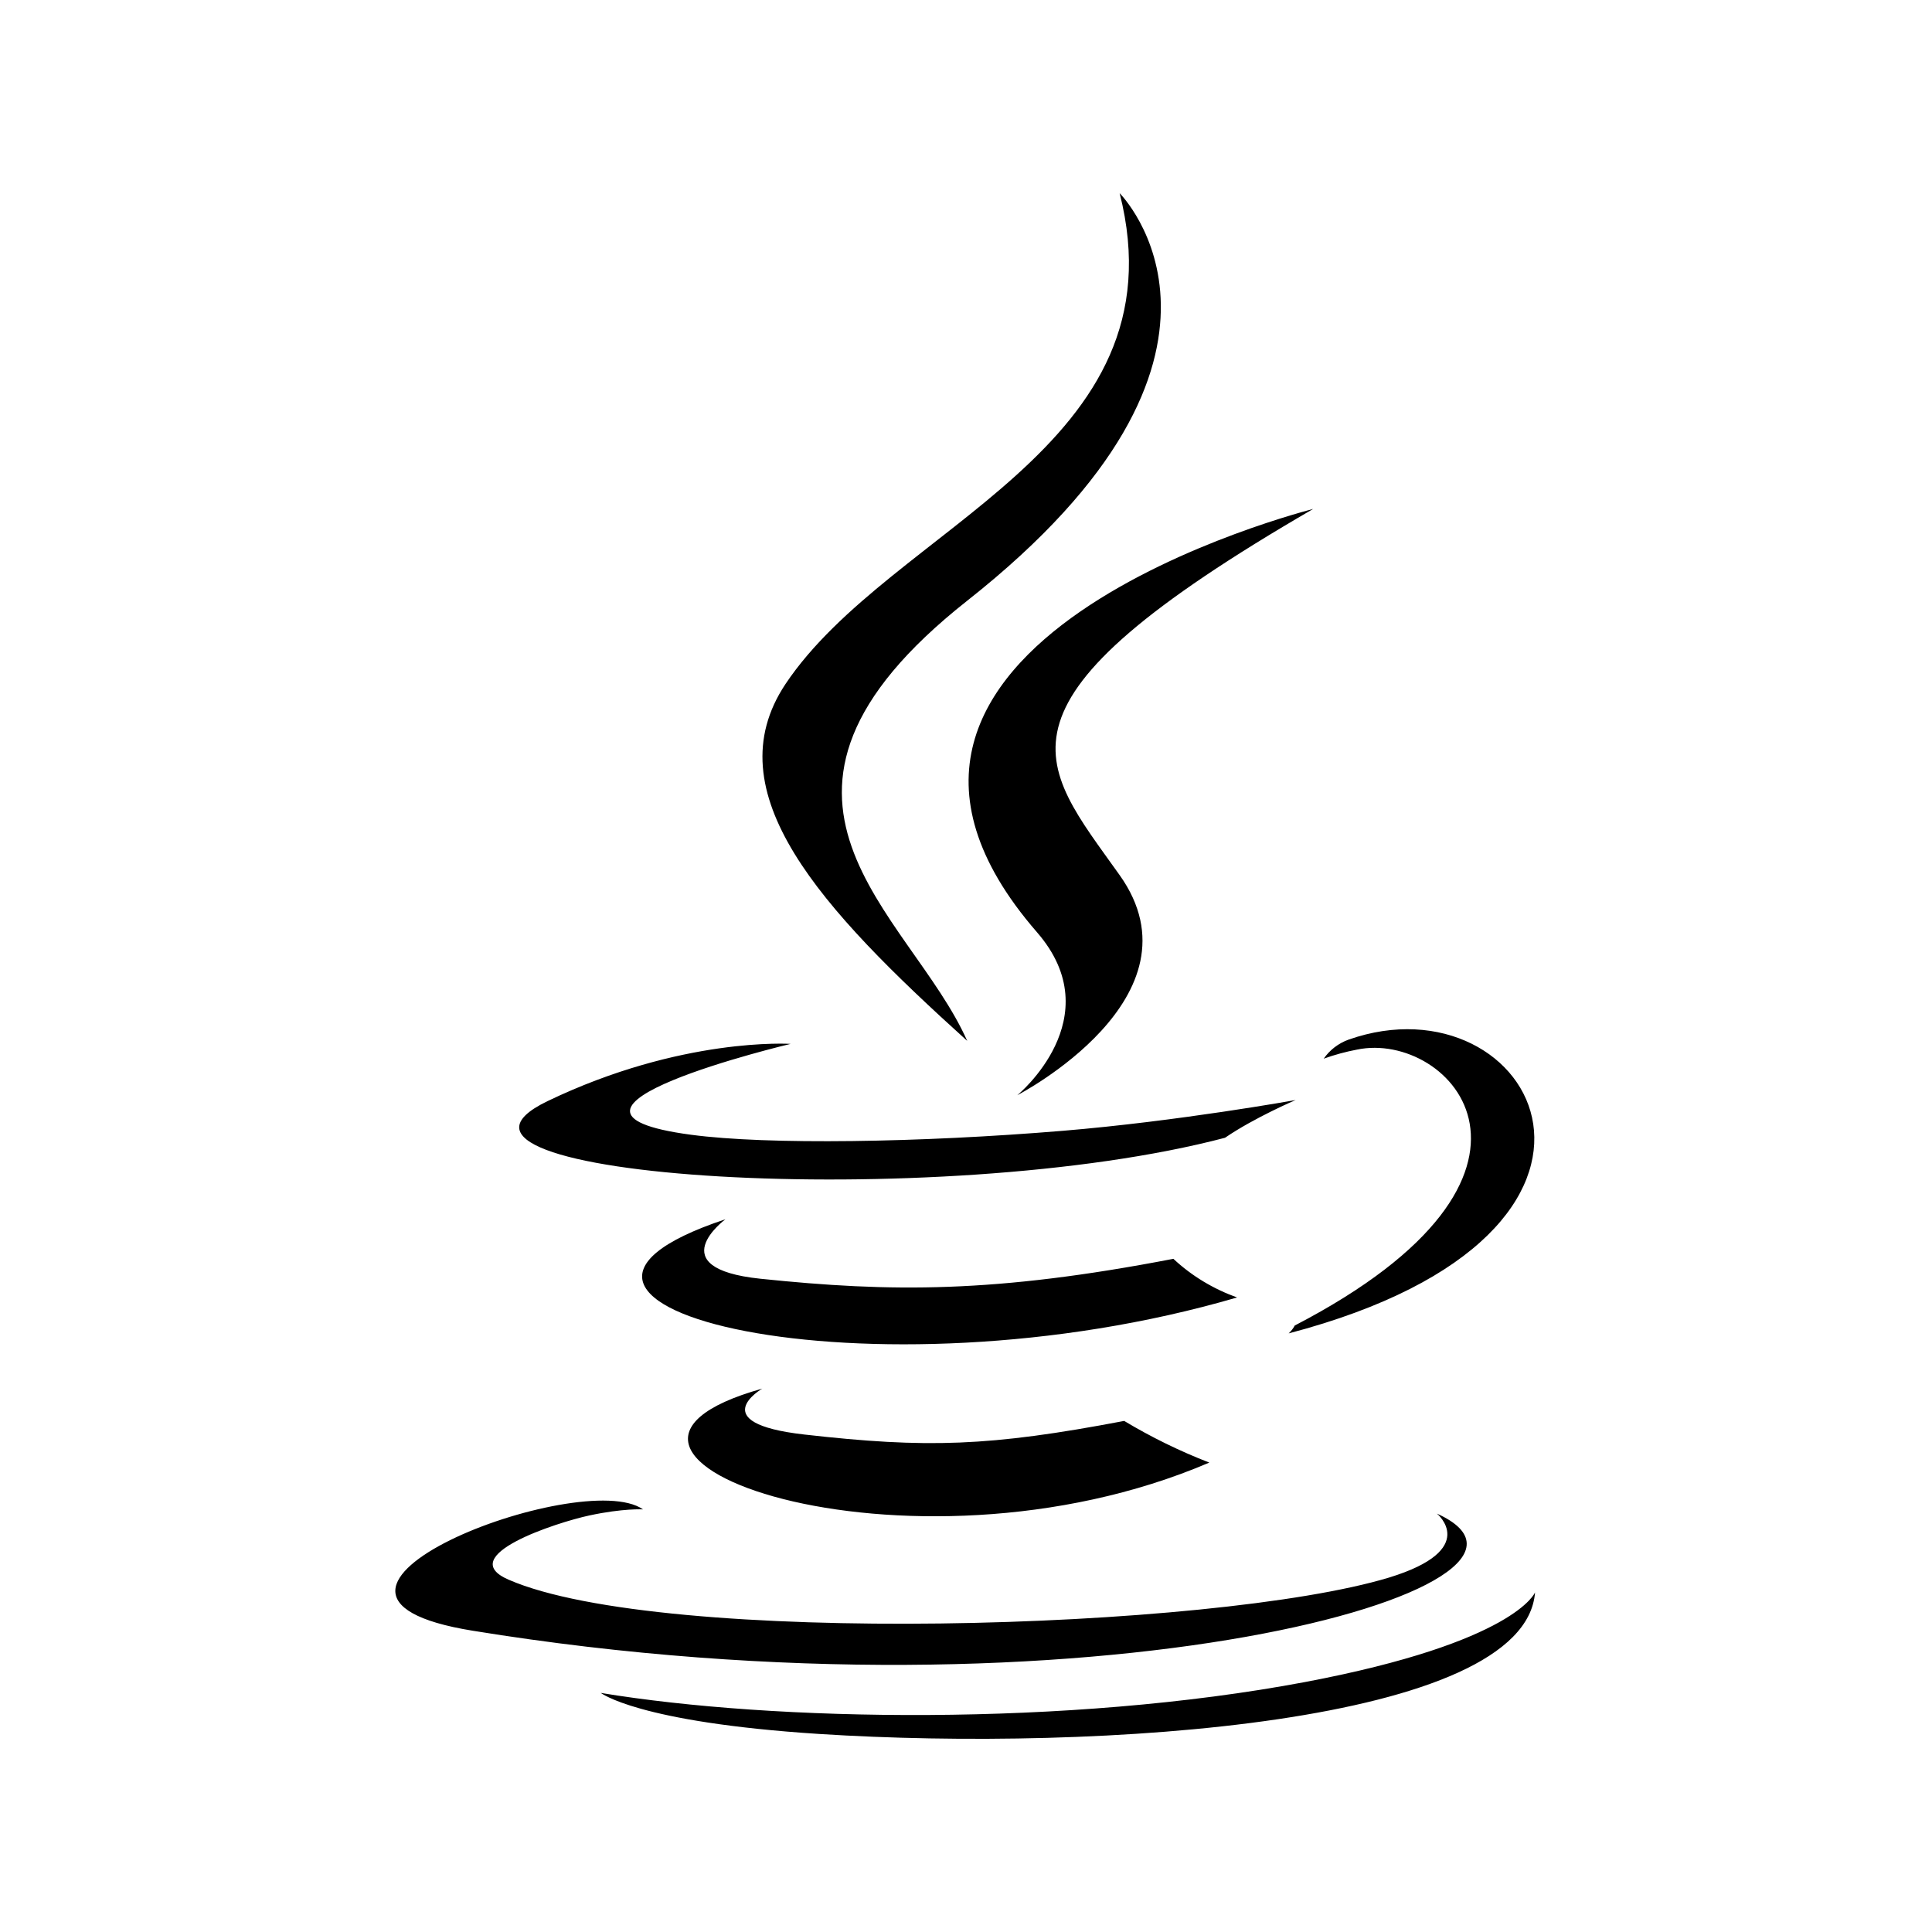
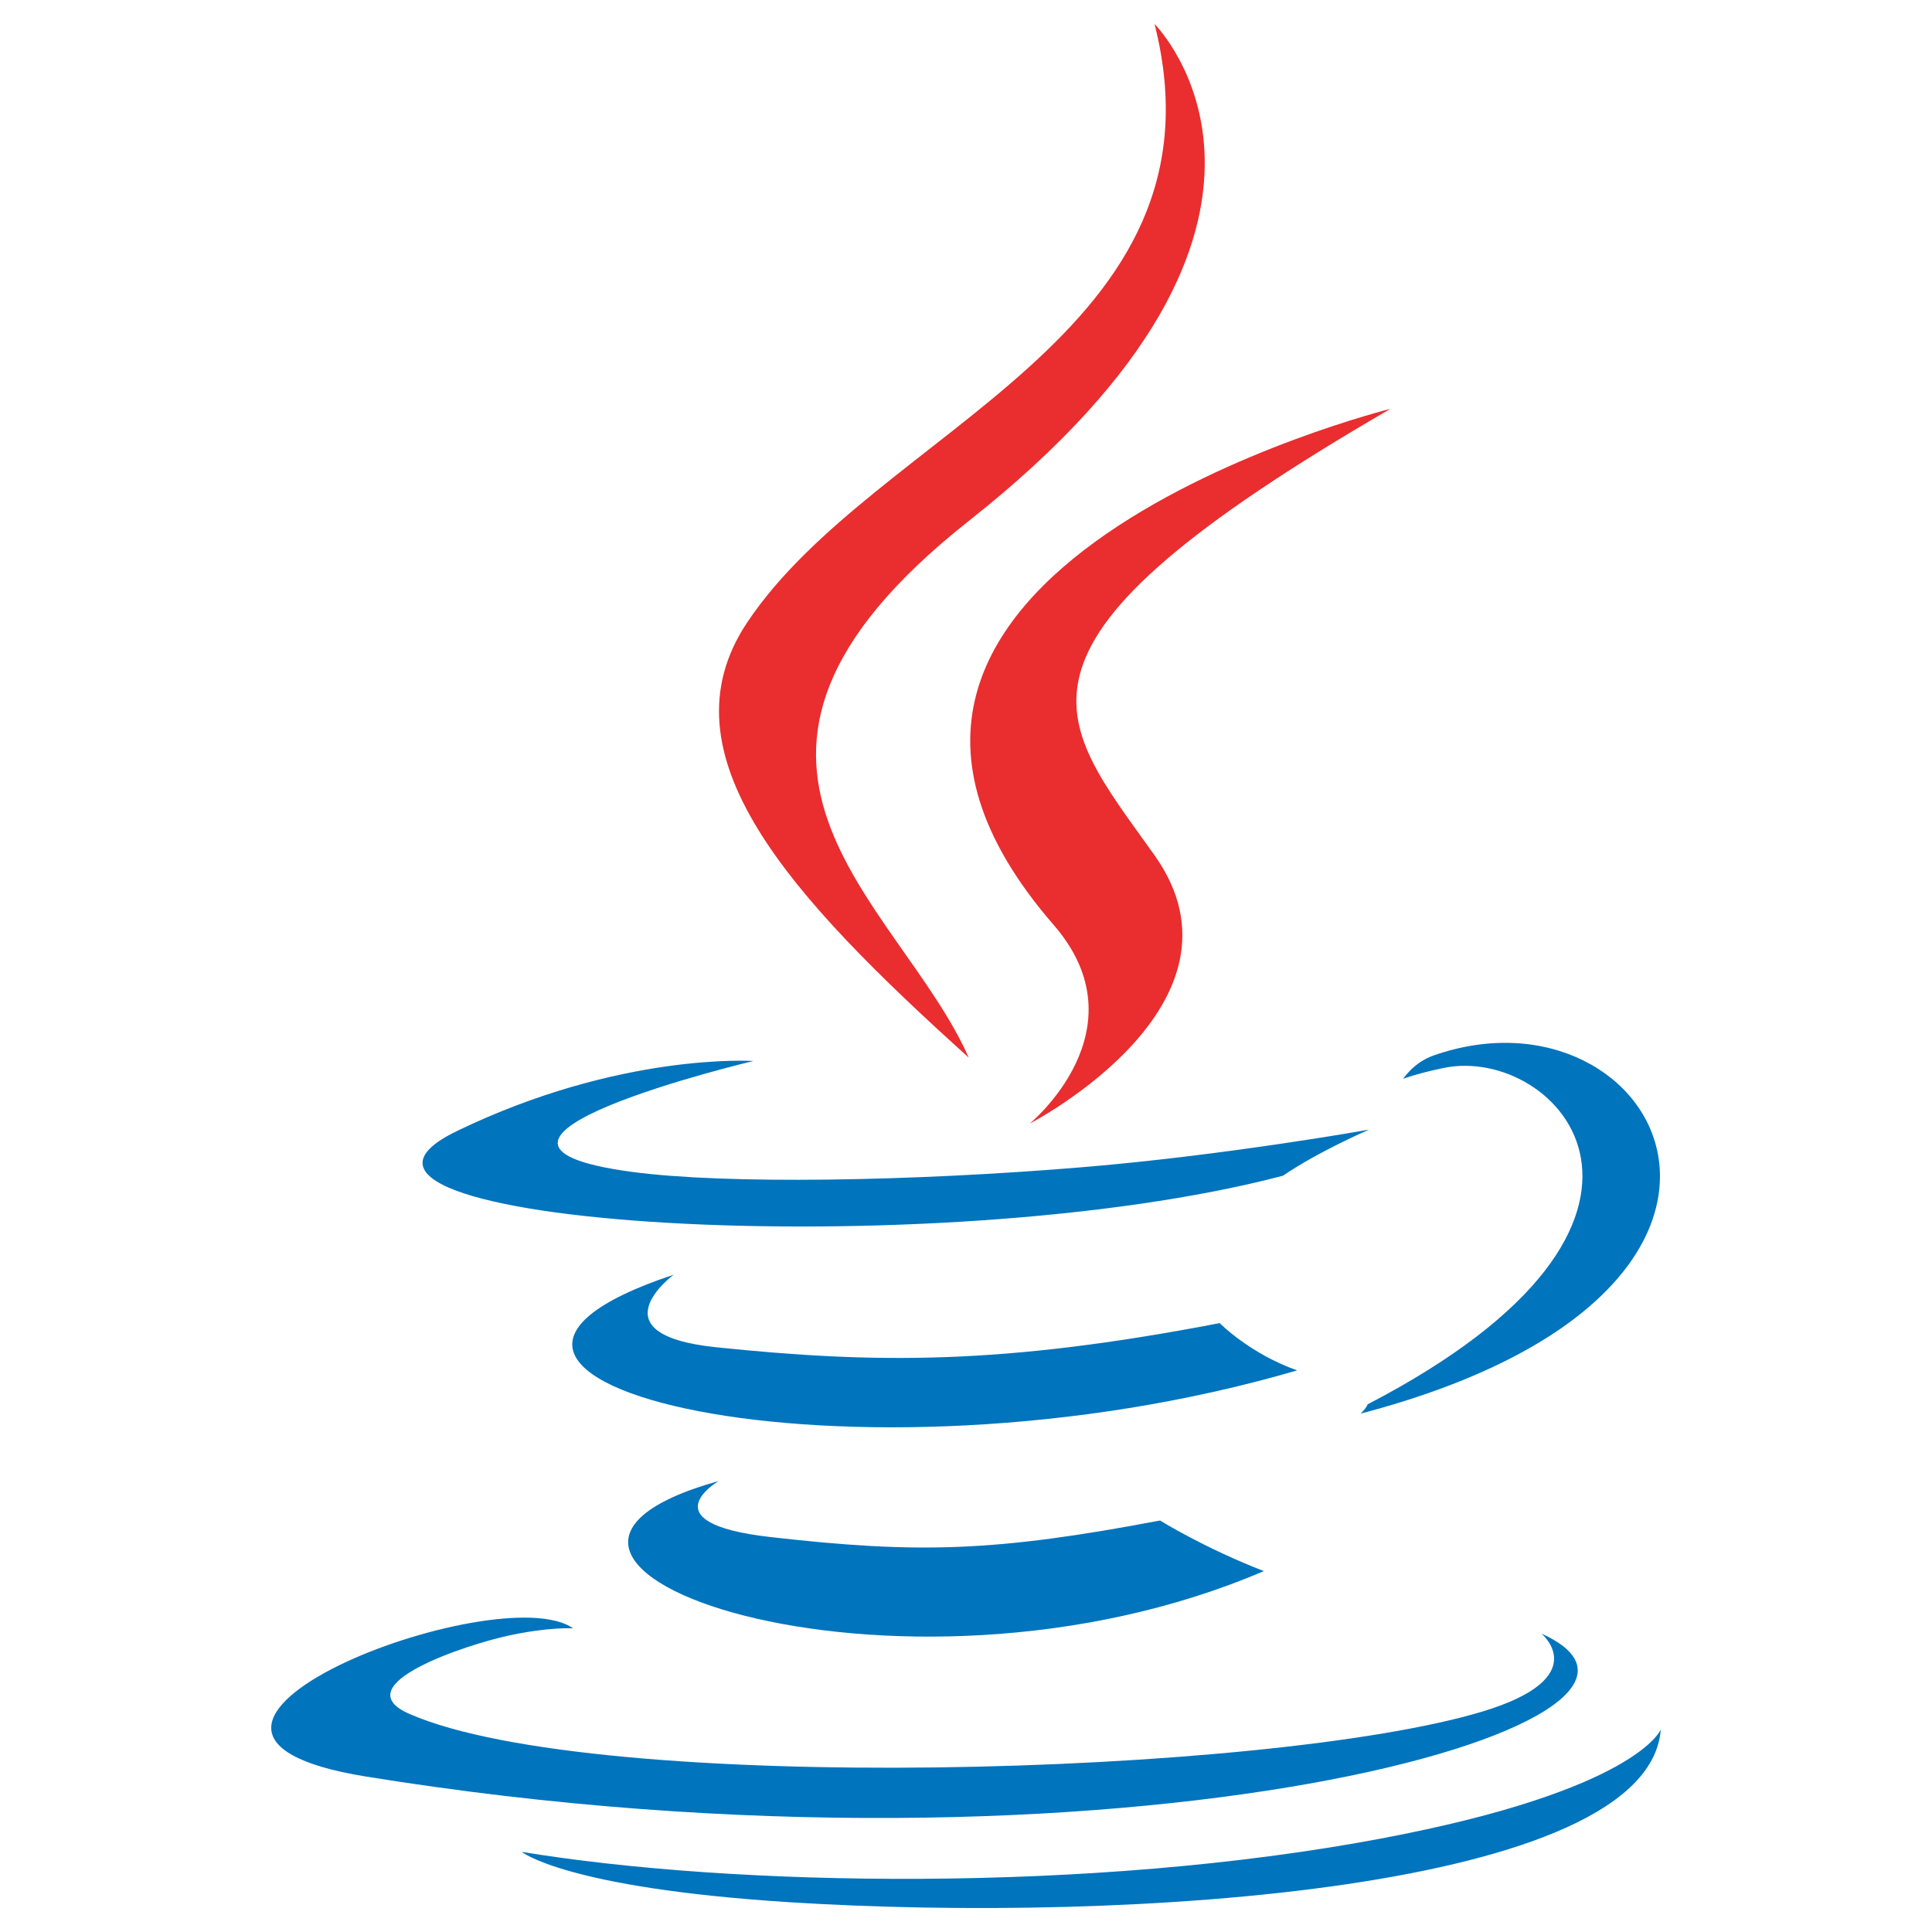
- <svg xmlns="http://www.w3.org/2000/svg" viewBox="0 0 640 640">
-   <path d="M405.8 376.9C415.6 370.2 429.2 364.4 429.2 364.4C429.2 364.4 390.5 371.4 352 374.6C304.9 378.5 254.3 379.3 228.9 375.9C168.8 367.9 261.9 345.8 261.9 345.8C261.9 345.8 225.8 343.4 181.3 364.8C128.8 390.2 311.3 401.8 405.8 376.9zM320.4 344.8C301.4 302.1 237.3 264.6 320.4 199C424.1 117.2 370.9 64 370.9 64C392.4 148.5 295.3 174.1 260.2 226.6C236.3 262.5 271.9 301 320.4 344.8zM435 168.6C435.1 168.6 259.8 212.4 343.5 308.8C368.2 337.2 337 362.8 337 362.8C337 362.8 399.7 330.4 370.9 289.9C344 252.1 323.4 233.3 435 168.6zM428.9 439.1C428.4 440.1 427.7 440.9 426.9 441.7C555.2 408 508 322.8 446.7 344.4C443.4 345.6 440.5 347.8 438.5 350.7C442.1 349.4 445.8 348.4 449.5 347.7C480.5 341.2 525 389.2 428.9 439.1zM476 501.4C476 501.4 490.5 513.3 460.1 522.6C402.2 540.1 219.3 545.4 168.5 523.3C150.2 515.4 184.5 504.3 195.3 502C206.5 499.6 213 500 213 500C192.7 485.7 81.7 528.1 156.6 540.2C360.8 573.4 529 525.3 476 501.4zM252.5 460C173.8 482 300.4 527.4 400.6 484.5C390.8 480.7 381.4 476.1 372.4 470.7C327.7 479.2 307 479.8 266.4 475.2C232.9 471.4 252.5 460 252.5 460zM432.3 557.2C353.6 572 256.5 570.3 199 560.8C199 560.7 210.8 570.5 271.4 574.4C363.6 580.3 505.2 571.1 508.5 527.5C508.5 527.5 502.1 544 432.3 557.2zM388.7 417C329.5 428.4 295.2 428.1 251.9 423.6C218.4 420.1 240.3 403.9 240.3 403.9C153.5 432.7 288.5 465.3 409.8 429.8C402 427 394.8 422.7 388.7 417z" />
+ <svg xmlns="http://www.w3.org/2000/svg" viewBox="0 0 128 128">
+   <path fill="#0074BD" d="M47.617 98.12s-4.767 2.774 3.397 3.71c9.892 1.13 14.947.968 25.845-1.092 0 0 2.871 1.795 6.873 3.351-24.439 10.47-55.308-.607-36.115-5.969zm-2.988-13.665s-5.348 3.959 2.823 4.805c10.567 1.091 18.91 1.18 33.354-1.6 0 0 1.993 2.025 5.132 3.131-29.542 8.64-62.446.68-41.309-6.336z" />
+   <path fill="#EA2D2E" d="M69.802 61.271c6.025 6.935-1.58 13.17-1.58 13.17s15.289-7.891 8.269-17.777c-6.559-9.215-11.587-13.792 15.635-29.58 0 .001-42.731 10.67-22.324 34.187z" />
+   <path fill="#0074BD" d="M102.123 108.229s3.529 2.91-3.888 5.159c-14.102 4.272-58.706 5.56-71.094.171-4.451-1.938 3.899-4.625 6.526-5.192 2.739-.593 4.303-.485 4.303-.485-4.953-3.487-32.013 6.85-13.743 9.815 49.821 8.076 90.817-3.637 77.896-9.468zM49.912 70.294s-22.686 5.389-8.033 7.348c6.188.828 18.518.638 30.011-.326 9.39-.789 18.813-2.474 18.813-2.474s-3.308 1.419-5.704 3.053c-23.042 6.061-67.544 3.238-54.731-2.958 10.832-5.239 19.644-4.643 19.644-4.643zm40.697 22.747c23.421-12.167 12.591-23.86 5.032-22.285-1.848.385-2.677.72-2.677.72s.688-1.079 2-1.543c14.953-5.255 26.451 15.503-4.823 23.725 0-.002.359-.327.468-.617z" />
+   <path fill="#EA2D2E" d="M76.491 1.587S89.459 14.563 64.188 34.51c-20.266 16.006-4.621 25.13-.007 35.559-11.831-10.673-20.509-20.07-14.688-28.815C58.041 28.42 81.722 22.195 76.491 1.587z" />
+   <path fill="#0074BD" d="M52.214 126.021c22.476 1.437 57-.8 57.817-11.436 0 0-1.571 4.032-18.577 7.231-19.186 3.612-42.854 3.191-56.887.874 0 .001 2.875 2.381 17.647 3.331z" />
</svg>
